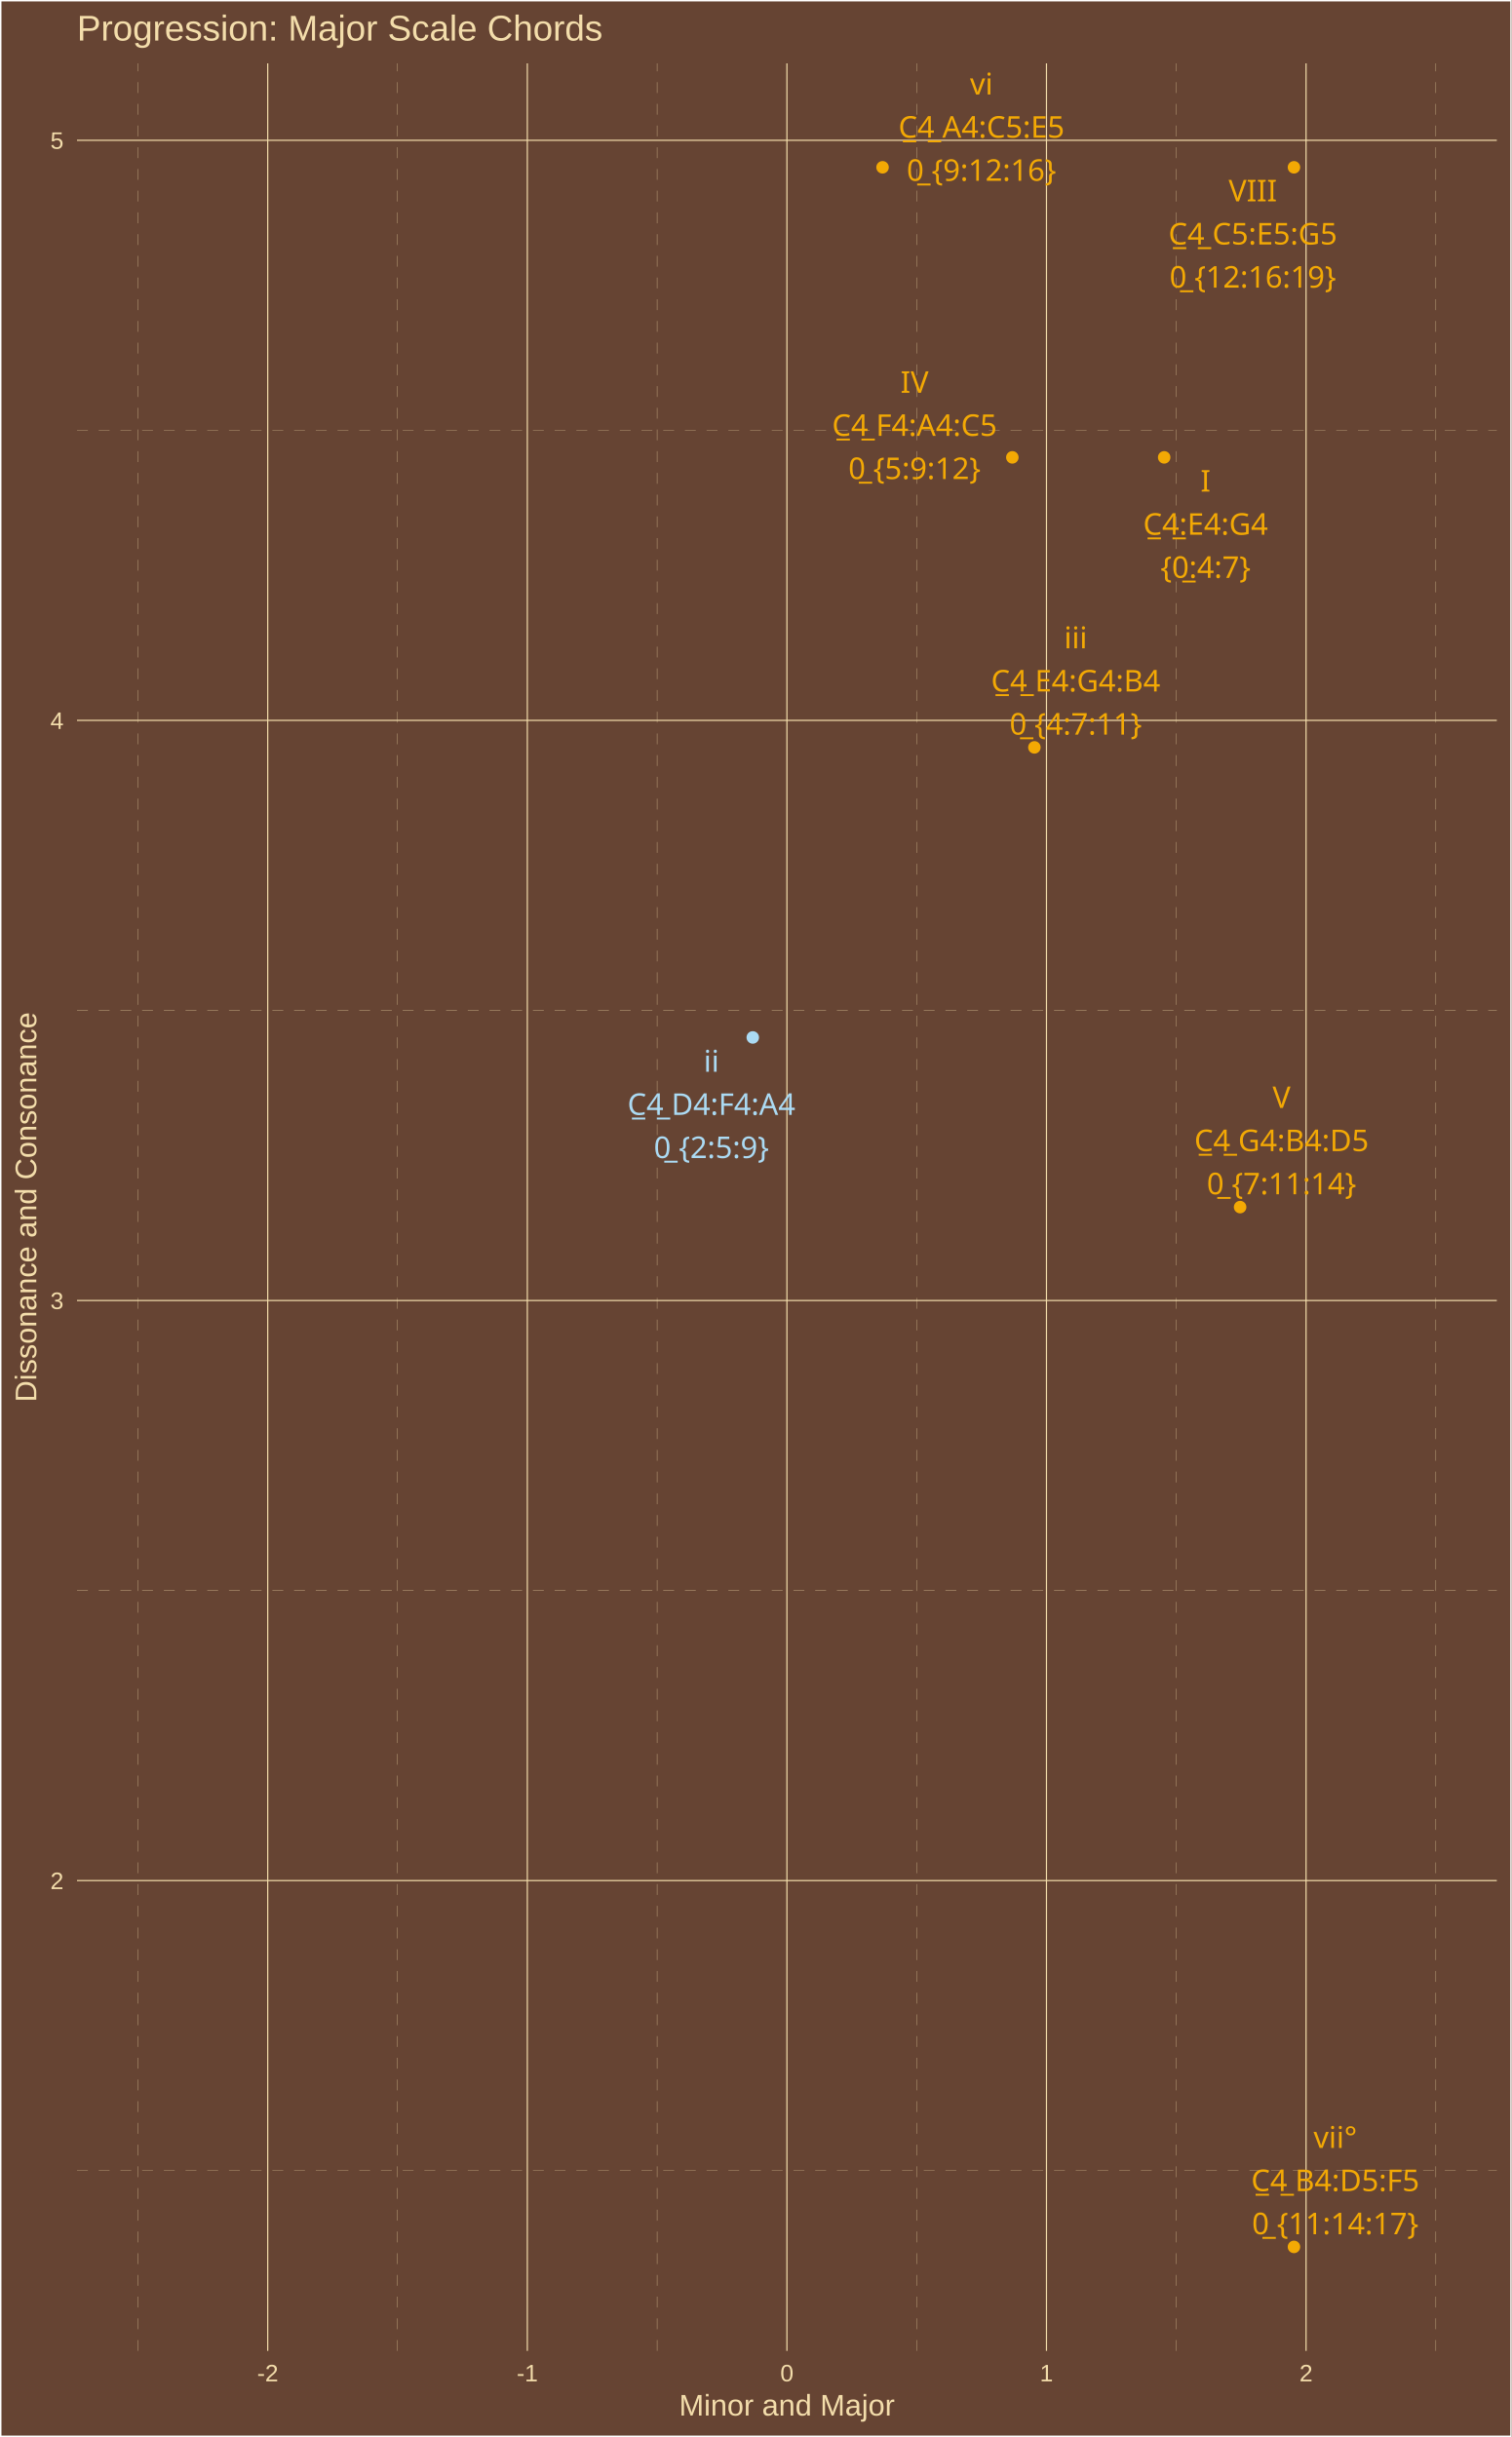
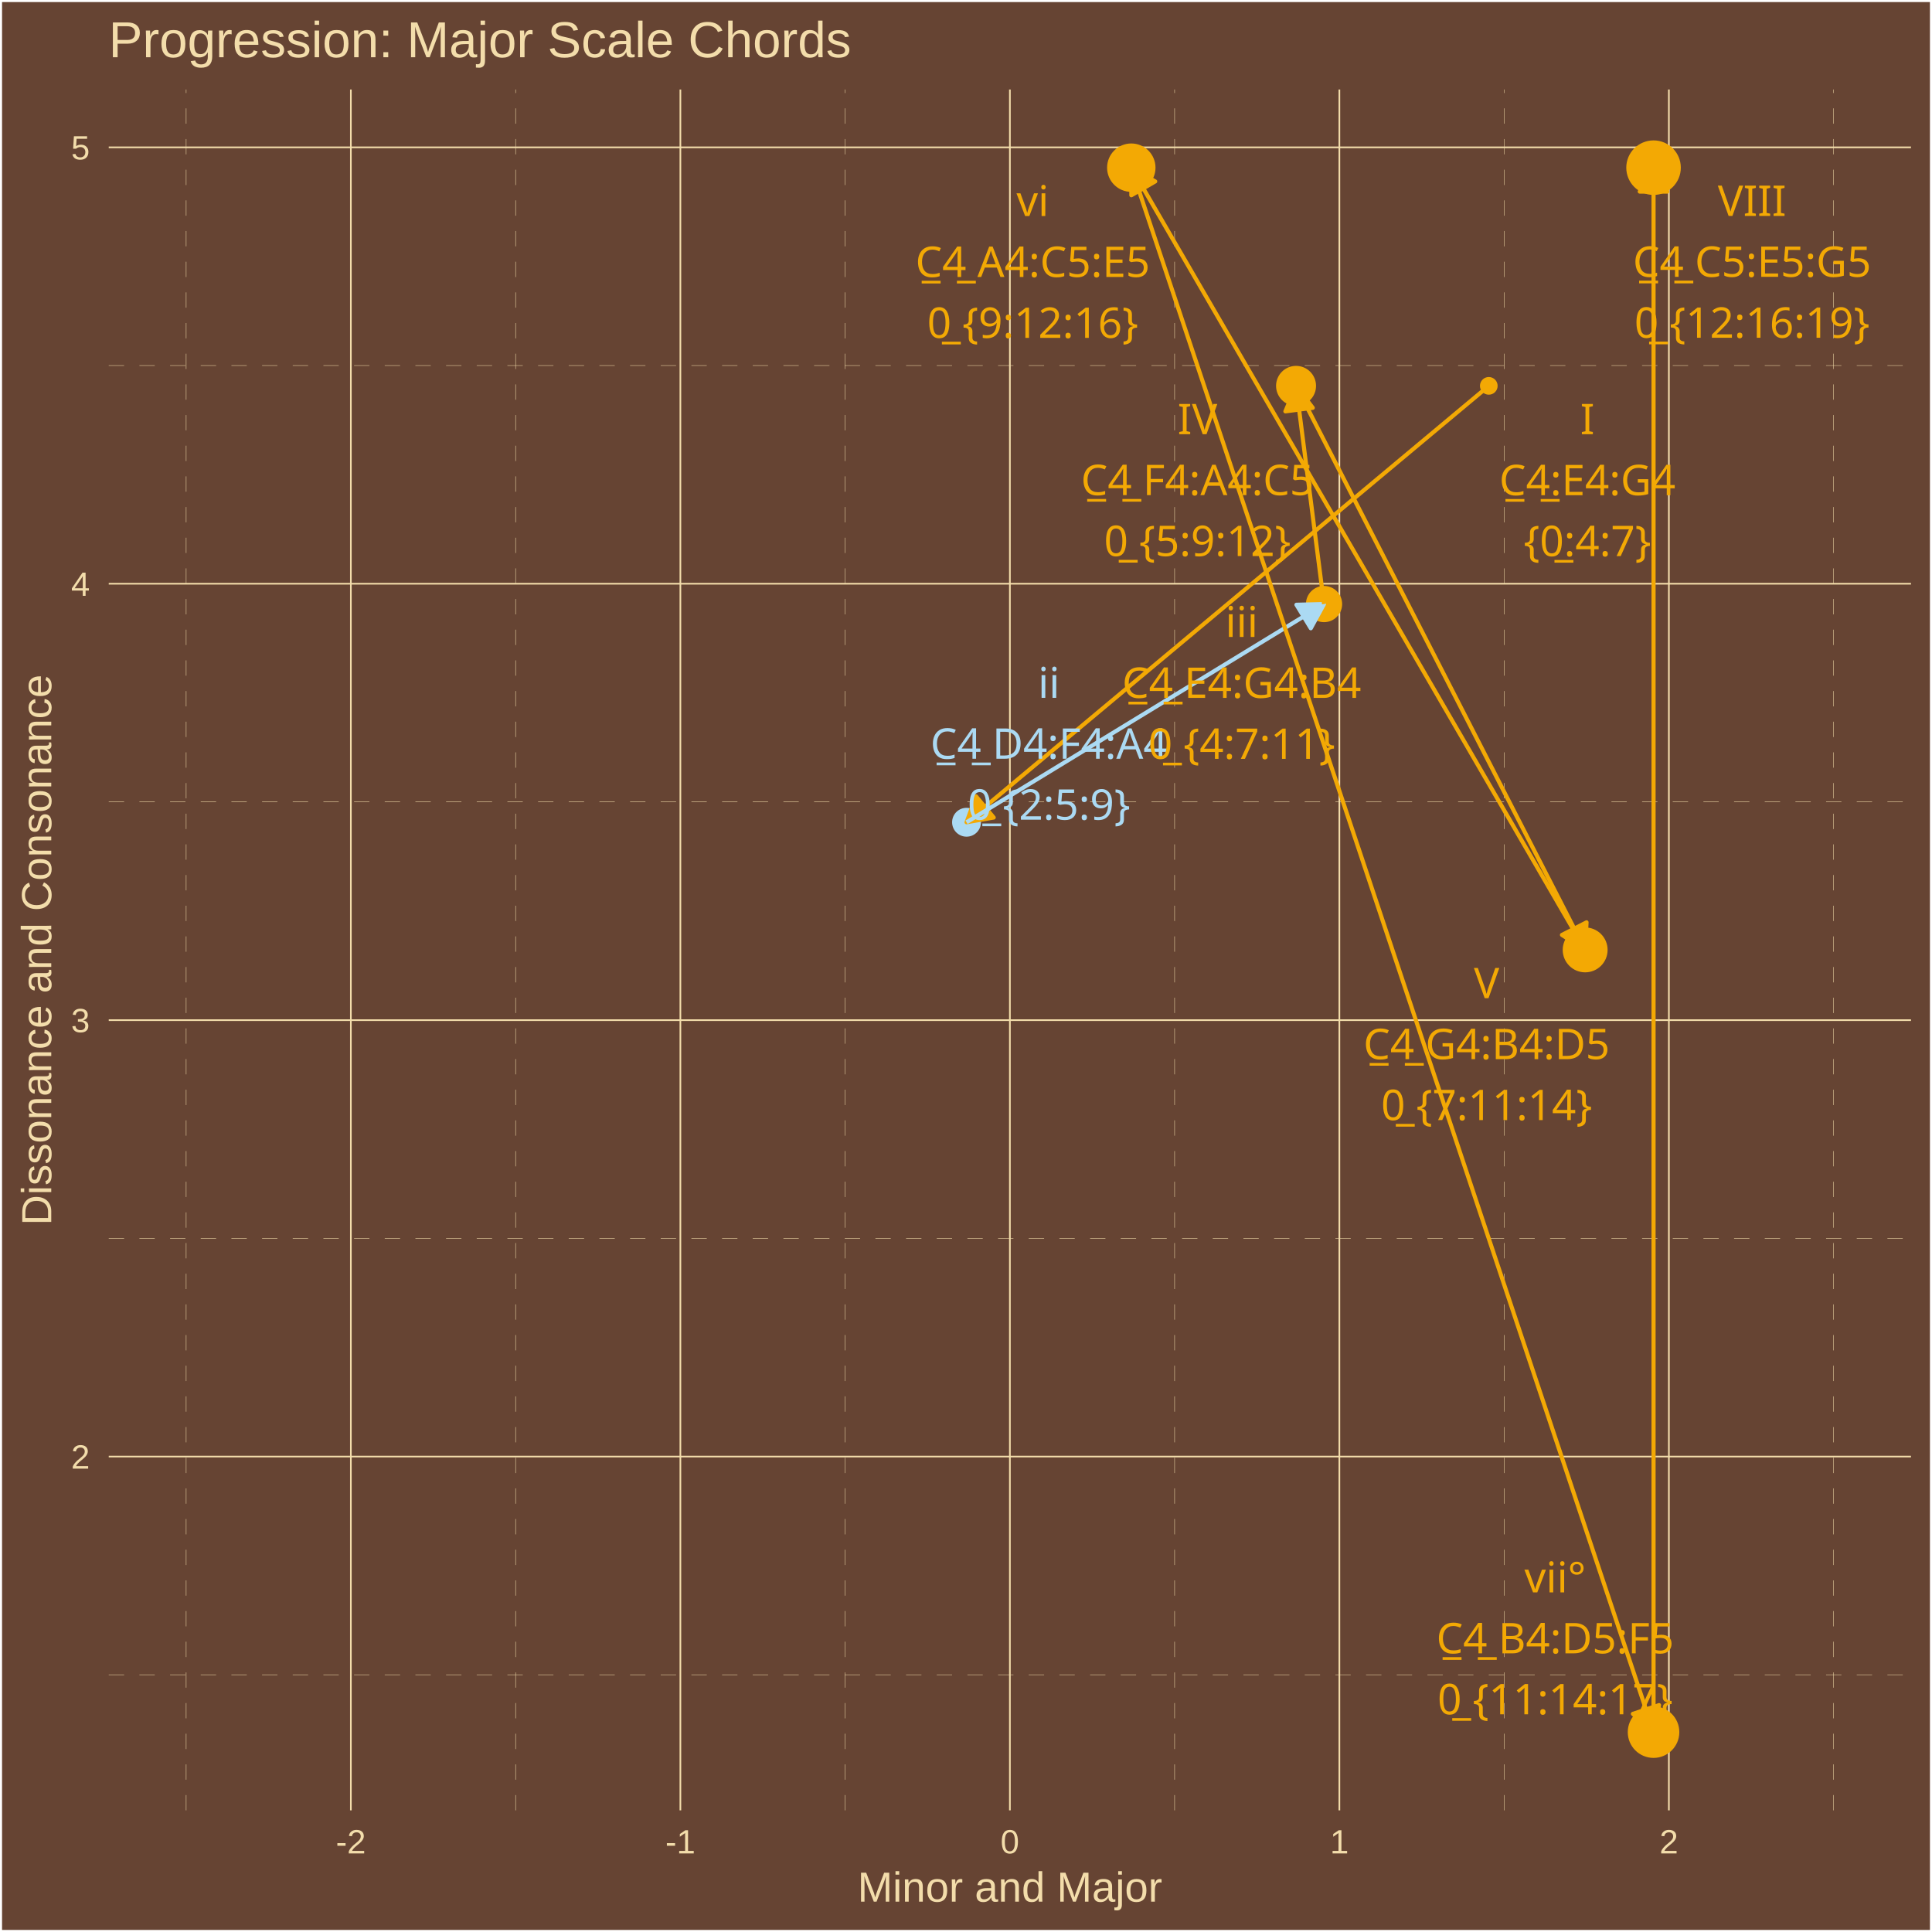
- <svg xmlns="http://www.w3.org/2000/svg" class="svglite" width="557.00pt" height="898.00pt" viewBox="0 0 557.00 898.00">
+ <svg xmlns="http://www.w3.org/2000/svg" class="svglite" width="504.00pt" height="504.00pt" viewBox="0 0 504.00 504.00">
  <defs>
    <style type="text/css">
    .svglite line, .svglite polyline, .svglite polygon, .svglite path, .svglite rect, .svglite circle {
      fill: none;
      stroke: #000000;
      stroke-linecap: round;
      stroke-linejoin: round;
      stroke-miterlimit: 10.00;
    }
    .svglite text {
      white-space: pre;
    }
  </style>
  </defs>
  <rect width="100%" height="100%" style="stroke: none; fill: #664433;" />
  <defs>
-     <clipPath id="cpMC4wMHw1NTcuMDB8MC4wMHw4OTguMDA=">
-       <rect x="0.00" y="0.00" width="557.00" height="898.00" />
+     <clipPath id="cpMC4wMHw1MDQuMDB8MC4wMHw1MDQuMDA=">
+       <rect x="0.00" y="0.00" width="504.00" height="504.00" />
    </clipPath>
  </defs>
-   <g clip-path="url(#cpMC4wMHw1NTcuMDB8MC4wMHw4OTguMDA=)">
-     <rect x="0.00" y="0.00" width="557.00" height="898.00" style="stroke-width: 1.07; stroke: #FFFFFF; fill: #664433;" />
+   <g clip-path="url(#cpMC4wMHw1MDQuMDB8MC4wMHw1MDQuMDA=)">
+     <rect x="0.00" y="-0" width="504.00" height="504.00" style="stroke-width: 1.07; stroke: #FFFFFF; fill: #664433;" />
  </g>
  <defs>
-     <clipPath id="cpMjguMzd8NTUxLjUyfDIzLjM0fDg2Ni4yNw==">
-       <rect x="28.37" y="23.34" width="523.15" height="842.93" />
+     <clipPath id="cpMjguMzd8NDk4LjUyfDIzLjM0fDQ3Mi4yNw==">
+       <rect x="28.37" y="23.34" width="470.15" height="448.93" />
    </clipPath>
  </defs>
-   <g clip-path="url(#cpMjguMzd8NTUxLjUyfDIzLjM0fDg2Ni4yNw==)">
-     <rect x="28.37" y="23.34" width="523.15" height="842.93" style="stroke-width: 1.07; stroke: none; fill: #664433;" />
-     <polyline points="28.37,799.84 551.52,799.84 " style="stroke-width: 0.11; stroke: #F3DDAB; stroke-dasharray: 4.00,4.00; stroke-linecap: butt;" />
-     <polyline points="28.37,586.08 551.52,586.08 " style="stroke-width: 0.11; stroke: #F3DDAB; stroke-dasharray: 4.00,4.00; stroke-linecap: butt;" />
-     <polyline points="28.37,372.33 551.52,372.33 " style="stroke-width: 0.11; stroke: #F3DDAB; stroke-dasharray: 4.00,4.00; stroke-linecap: butt;" />
-     <polyline points="28.37,158.58 551.52,158.58 " style="stroke-width: 0.11; stroke: #F3DDAB; stroke-dasharray: 4.00,4.00; stroke-linecap: butt;" />
-     <polyline points="50.83,866.27 50.83,23.34 " style="stroke-width: 0.11; stroke: #F3DDAB; stroke-dasharray: 4.00,4.00; stroke-linecap: butt;" />
-     <polyline points="146.48,866.27 146.48,23.34 " style="stroke-width: 0.11; stroke: #F3DDAB; stroke-dasharray: 4.00,4.00; stroke-linecap: butt;" />
-     <polyline points="242.12,866.27 242.12,23.34 " style="stroke-width: 0.11; stroke: #F3DDAB; stroke-dasharray: 4.00,4.00; stroke-linecap: butt;" />
-     <polyline points="337.77,866.27 337.77,23.34 " style="stroke-width: 0.11; stroke: #F3DDAB; stroke-dasharray: 4.00,4.00; stroke-linecap: butt;" />
-     <polyline points="433.41,866.27 433.41,23.34 " style="stroke-width: 0.11; stroke: #F3DDAB; stroke-dasharray: 4.00,4.00; stroke-linecap: butt;" />
-     <polyline points="529.06,866.27 529.06,23.34 " style="stroke-width: 0.11; stroke: #F3DDAB; stroke-dasharray: 4.00,4.00; stroke-linecap: butt;" />
-     <polyline points="28.37,692.96 551.52,692.96 " style="stroke-width: 0.43; stroke: #F3DDAB; stroke-linecap: butt;" />
-     <polyline points="28.37,479.21 551.52,479.21 " style="stroke-width: 0.43; stroke: #F3DDAB; stroke-linecap: butt;" />
-     <polyline points="28.37,265.45 551.52,265.45 " style="stroke-width: 0.43; stroke: #F3DDAB; stroke-linecap: butt;" />
-     <polyline points="28.37,51.70 551.52,51.70 " style="stroke-width: 0.43; stroke: #F3DDAB; stroke-linecap: butt;" />
-     <polyline points="98.65,866.27 98.65,23.34 " style="stroke-width: 0.43; stroke: #F3DDAB; stroke-linecap: butt;" />
-     <polyline points="194.30,866.27 194.30,23.34 " style="stroke-width: 0.43; stroke: #F3DDAB; stroke-linecap: butt;" />
-     <polyline points="289.95,866.27 289.95,23.34 " style="stroke-width: 0.43; stroke: #F3DDAB; stroke-linecap: butt;" />
-     <polyline points="385.59,866.27 385.59,23.34 " style="stroke-width: 0.43; stroke: #F3DDAB; stroke-linecap: butt;" />
-     <polyline points="481.24,866.27 481.24,23.34 " style="stroke-width: 0.43; stroke: #F3DDAB; stroke-linecap: butt;" />
-     <circle cx="428.96" cy="168.53" r="1.95" style="stroke-width: 0.71; stroke: #F3A904; fill: #F3A904;" />
-     <circle cx="277.37" cy="382.28" r="1.95" style="stroke-width: 0.71; stroke: #ABDAF3; fill: #ABDAF3;" />
-     <circle cx="381.14" cy="275.40" r="1.95" style="stroke-width: 0.71; stroke: #F3A904; fill: #F3A904;" />
-     <circle cx="373.01" cy="168.53" r="1.95" style="stroke-width: 0.71; stroke: #F3A904; fill: #F3A904;" />
-     <circle cx="456.94" cy="444.80" r="1.95" style="stroke-width: 0.71; stroke: #F3A904; fill: #F3A904;" />
-     <circle cx="325.19" cy="61.65" r="1.95" style="stroke-width: 0.71; stroke: #F3A904; fill: #F3A904;" />
-     <circle cx="476.78" cy="827.95" r="1.95" style="stroke-width: 0.71; stroke: #F3A904; fill: #F3A904;" />
-     <circle cx="476.78" cy="61.65" r="1.95" style="stroke-width: 0.71; stroke: #F3A904; fill: #F3A904;" />
-     <text x="444.21" y="181.14" text-anchor="middle" style="font-size: 11.04px;fill: #F3A904; font-family: &quot;Arial Unicode MS&quot;;" textLength="3.07px" lengthAdjust="spacingAndGlyphs">I</text>
-     <text x="444.21" y="197.04" text-anchor="middle" style="font-size: 11.04px;fill: #F3A904; font-family: &quot;Arial Unicode MS&quot;;" textLength="48.44px" lengthAdjust="spacingAndGlyphs">C̲4̲:E4:G4</text>
-     <text x="444.21" y="212.93" text-anchor="middle" style="font-size: 11.04px;fill: #F3A904; font-family: &quot;Arial Unicode MS&quot;;" textLength="31.91px" lengthAdjust="spacingAndGlyphs">{0̲:4:7}</text>
-     <text x="262.13" y="394.92" text-anchor="middle" style="font-size: 11.04px;fill: #ABDAF3; font-family: &quot;Arial Unicode MS&quot;;" textLength="4.90px" lengthAdjust="spacingAndGlyphs">ii</text>
-     <text x="262.13" y="410.82" text-anchor="middle" style="font-size: 11.04px;fill: #ABDAF3; font-family: &quot;Arial Unicode MS&quot;;" textLength="63.76px" lengthAdjust="spacingAndGlyphs">C̲4̲ D4:F4:A4</text>
-     <text x="262.13" y="426.72" text-anchor="middle" style="font-size: 11.04px;fill: #ABDAF3; font-family: &quot;Arial Unicode MS&quot;;" textLength="41.11px" lengthAdjust="spacingAndGlyphs">0̲ {2:5:9}</text>
-     <text x="396.36" y="238.90" text-anchor="middle" style="font-size: 11.04px;fill: #F3A904; font-family: &quot;Arial Unicode MS&quot;;" textLength="7.34px" lengthAdjust="spacingAndGlyphs">iii</text>
-     <text x="396.36" y="254.80" text-anchor="middle" style="font-size: 11.04px;fill: #F3A904; font-family: &quot;Arial Unicode MS&quot;;" textLength="65.00px" lengthAdjust="spacingAndGlyphs">C̲4̲ E4:G4:B4</text>
-     <text x="396.36" y="270.69" text-anchor="middle" style="font-size: 11.04px;fill: #F3A904; font-family: &quot;Arial Unicode MS&quot;;" textLength="47.25px" lengthAdjust="spacingAndGlyphs">0̲ {4:7:11}</text>
-     <text x="336.97" y="144.73" text-anchor="middle" style="font-size: 11.04px;fill: #F3A904; font-family: &quot;Arial Unicode MS&quot;;" textLength="10.43px" lengthAdjust="spacingAndGlyphs">IV</text>
-     <text x="336.97" y="160.62" text-anchor="middle" style="font-size: 11.04px;fill: #F3A904; font-family: &quot;Arial Unicode MS&quot;;" textLength="63.76px" lengthAdjust="spacingAndGlyphs">C̲4̲ F4:A4:C5</text>
-     <text x="336.97" y="176.52" text-anchor="middle" style="font-size: 11.04px;fill: #F3A904; font-family: &quot;Arial Unicode MS&quot;;" textLength="47.25px" lengthAdjust="spacingAndGlyphs">0̲ {5:9:12}</text>
-     <text x="472.20" y="408.27" text-anchor="middle" style="font-size: 11.04px;fill: #F3A904; font-family: &quot;Arial Unicode MS&quot;;" textLength="7.36px" lengthAdjust="spacingAndGlyphs">V</text>
-     <text x="472.20" y="424.17" text-anchor="middle" style="font-size: 11.04px;fill: #F3A904; font-family: &quot;Arial Unicode MS&quot;;" textLength="65.61px" lengthAdjust="spacingAndGlyphs">C̲4̲ G4:B4:D5</text>
-     <text x="472.20" y="440.07" text-anchor="middle" style="font-size: 11.04px;fill: #F3A904; font-family: &quot;Arial Unicode MS&quot;;" textLength="53.38px" lengthAdjust="spacingAndGlyphs">0̲ {7:11:14}</text>
-     <text x="361.63" y="34.83" text-anchor="middle" style="font-size: 11.04px;fill: #F3A904; font-family: &quot;Arial Unicode MS&quot;;" textLength="7.96px" lengthAdjust="spacingAndGlyphs">vi</text>
-     <text x="361.63" y="50.73" text-anchor="middle" style="font-size: 11.04px;fill: #F3A904; font-family: &quot;Arial Unicode MS&quot;;" textLength="64.38px" lengthAdjust="spacingAndGlyphs">C̲4̲ A4:C5:E5</text>
-     <text x="361.63" y="66.63" text-anchor="middle" style="font-size: 11.04px;fill: #F3A904; font-family: &quot;Arial Unicode MS&quot;;" textLength="53.38px" lengthAdjust="spacingAndGlyphs">0̲ {9:12:16}</text>
-     <text x="492.00" y="791.48" text-anchor="middle" style="font-size: 11.04px;fill: #F3A904; font-family: &quot;Arial Unicode MS&quot;;" textLength="14.82px" lengthAdjust="spacingAndGlyphs">vii°</text>
-     <text x="492.00" y="807.38" text-anchor="middle" style="font-size: 11.04px;fill: #F3A904; font-family: &quot;Arial Unicode MS&quot;;" textLength="63.76px" lengthAdjust="spacingAndGlyphs">C̲4̲ B4:D5:F5</text>
-     <text x="492.00" y="823.28" text-anchor="middle" style="font-size: 11.04px;fill: #F3A904; font-family: &quot;Arial Unicode MS&quot;;" textLength="59.52px" lengthAdjust="spacingAndGlyphs">0̲ {11:14:17}</text>
-     <text x="461.62" y="74.18" text-anchor="middle" style="font-size: 11.04px;fill: #F3A904; font-family: &quot;Arial Unicode MS&quot;;" textLength="16.56px" lengthAdjust="spacingAndGlyphs">VIII</text>
-     <text x="461.62" y="90.08" text-anchor="middle" style="font-size: 11.04px;fill: #F3A904; font-family: &quot;Arial Unicode MS&quot;;" textLength="65.61px" lengthAdjust="spacingAndGlyphs">C̲4̲ C5:E5:G5</text>
-     <text x="461.62" y="105.98" text-anchor="middle" style="font-size: 11.04px;fill: #F3A904; font-family: &quot;Arial Unicode MS&quot;;" textLength="59.52px" lengthAdjust="spacingAndGlyphs">0̲ {12:16:19}</text>
+   <g clip-path="url(#cpMjguMzd8NDk4LjUyfDIzLjM0fDQ3Mi4yNw==)">
+     <rect x="28.37" y="23.34" width="470.15" height="448.93" style="stroke-width: 1.07; stroke: none; fill: #664433;" />
+     <polyline points="28.37,436.89 498.52,436.89 " style="stroke-width: 0.11; stroke: #F3DDAB; stroke-dasharray: 4.00,4.00; stroke-linecap: butt;" />
+     <polyline points="28.37,323.05 498.52,323.05 " style="stroke-width: 0.11; stroke: #F3DDAB; stroke-dasharray: 4.00,4.00; stroke-linecap: butt;" />
+     <polyline points="28.37,209.20 498.52,209.20 " style="stroke-width: 0.11; stroke: #F3DDAB; stroke-dasharray: 4.00,4.00; stroke-linecap: butt;" />
+     <polyline points="28.37,95.36 498.52,95.36 " style="stroke-width: 0.11; stroke: #F3DDAB; stroke-dasharray: 4.00,4.00; stroke-linecap: butt;" />
+     <polyline points="48.56,472.27 48.56,23.34 " style="stroke-width: 0.11; stroke: #F3DDAB; stroke-dasharray: 4.00,4.00; stroke-linecap: butt;" />
+     <polyline points="134.51,472.27 134.51,23.34 " style="stroke-width: 0.11; stroke: #F3DDAB; stroke-dasharray: 4.00,4.00; stroke-linecap: butt;" />
+     <polyline points="220.47,472.27 220.47,23.34 " style="stroke-width: 0.11; stroke: #F3DDAB; stroke-dasharray: 4.00,4.00; stroke-linecap: butt;" />
+     <polyline points="306.42,472.27 306.42,23.34 " style="stroke-width: 0.11; stroke: #F3DDAB; stroke-dasharray: 4.00,4.00; stroke-linecap: butt;" />
+     <polyline points="392.38,472.27 392.38,23.34 " style="stroke-width: 0.11; stroke: #F3DDAB; stroke-dasharray: 4.00,4.00; stroke-linecap: butt;" />
+     <polyline points="478.34,472.27 478.34,23.34 " style="stroke-width: 0.11; stroke: #F3DDAB; stroke-dasharray: 4.00,4.00; stroke-linecap: butt;" />
+     <polyline points="28.37,379.97 498.52,379.97 " style="stroke-width: 0.43; stroke: #F3DDAB; stroke-linecap: butt;" />
+     <polyline points="28.37,266.13 498.52,266.13 " style="stroke-width: 0.43; stroke: #F3DDAB; stroke-linecap: butt;" />
+     <polyline points="28.37,152.28 498.52,152.28 " style="stroke-width: 0.43; stroke: #F3DDAB; stroke-linecap: butt;" />
+     <polyline points="28.37,38.44 498.52,38.44 " style="stroke-width: 0.43; stroke: #F3DDAB; stroke-linecap: butt;" />
+     <polyline points="91.53,472.27 91.53,23.34 " style="stroke-width: 0.43; stroke: #F3DDAB; stroke-linecap: butt;" />
+     <polyline points="177.49,472.27 177.49,23.34 " style="stroke-width: 0.43; stroke: #F3DDAB; stroke-linecap: butt;" />
+     <polyline points="263.45,472.27 263.45,23.34 " style="stroke-width: 0.43; stroke: #F3DDAB; stroke-linecap: butt;" />
+     <polyline points="349.40,472.27 349.40,23.34 " style="stroke-width: 0.43; stroke: #F3DDAB; stroke-linecap: butt;" />
+     <polyline points="435.36,472.27 435.36,23.34 " style="stroke-width: 0.43; stroke: #F3DDAB; stroke-linecap: butt;" />
+     <circle cx="388.38" cy="100.66" r="1.95" style="stroke-width: 0.71; stroke: #F3A904; fill: #F3A904;" />
+     <circle cx="252.14" cy="214.50" r="1.95" style="stroke-width: 0.71; stroke: #ABDAF3; fill: #ABDAF3;" />
+     <circle cx="345.40" cy="157.58" r="1.95" style="stroke-width: 0.71; stroke: #F3A904; fill: #F3A904;" />
+     <circle cx="338.10" cy="100.66" r="1.95" style="stroke-width: 0.71; stroke: #F3A904; fill: #F3A904;" />
+     <circle cx="413.52" cy="247.80" r="1.95" style="stroke-width: 0.71; stroke: #F3A904; fill: #F3A904;" />
+     <circle cx="295.12" cy="43.74" r="1.95" style="stroke-width: 0.71; stroke: #F3A904; fill: #F3A904;" />
+     <circle cx="431.36" cy="451.86" r="1.95" style="stroke-width: 0.71; stroke: #F3A904; fill: #F3A904;" />
+     <circle cx="431.36" cy="43.74" r="1.95" style="stroke-width: 0.71; stroke: #F3A904; fill: #F3A904;" />
+     <circle cx="388.38" cy="100.66" r="1.42" style="stroke-width: 0.71; stroke: #F3A904; fill: #F3A904;" />
+     <circle cx="252.14" cy="214.50" r="3.41" style="stroke-width: 0.71; stroke: #ABDAF3; fill: #ABDAF3;" />
+     <circle cx="345.40" cy="157.58" r="4.37" style="stroke-width: 0.71; stroke: #F3A904; fill: #F3A904;" />
+     <circle cx="338.10" cy="100.66" r="4.86" style="stroke-width: 0.71; stroke: #F3A904; fill: #F3A904;" />
+     <circle cx="413.52" cy="247.80" r="5.50" style="stroke-width: 0.71; stroke: #F3A904; fill: #F3A904;" />
+     <circle cx="295.12" cy="43.74" r="5.96" style="stroke-width: 0.71; stroke: #F3A904; fill: #F3A904;" />
+     <circle cx="431.36" cy="451.86" r="6.37" style="stroke-width: 0.71; stroke: #F3A904; fill: #F3A904;" />
+     <circle cx="431.36" cy="43.74" r="6.76" style="stroke-width: 0.71; stroke: #F3A904; fill: #F3A904;" />
+     <line x1="388.38" y1="100.66" x2="252.14" y2="214.50" style="stroke-width: 1.07; stroke: #F3A904; stroke-linecap: butt;" />
+     <polygon points="254.62,207.74 252.14,214.50 259.23,213.27 " style="stroke-width: 1.07; stroke: #F3A904; stroke-linecap: butt; fill: #F3A904;" />
+     <line x1="252.14" y1="214.50" x2="345.40" y2="157.58" style="stroke-width: 1.07; stroke: #ABDAF3; stroke-linecap: butt;" />
+     <polygon points="341.95,163.90 345.40,157.58 338.20,157.76 " style="stroke-width: 1.07; stroke: #ABDAF3; stroke-linecap: butt; fill: #ABDAF3;" />
+     <line x1="345.40" y1="157.58" x2="338.10" y2="100.66" style="stroke-width: 1.07; stroke: #F3A904; stroke-linecap: butt;" />
+     <polygon points="342.46,106.39 338.10,100.66 335.32,107.31 " style="stroke-width: 1.07; stroke: #F3A904; stroke-linecap: butt; fill: #F3A904;" />
+     <line x1="338.10" y1="100.66" x2="413.52" y2="247.80" style="stroke-width: 1.07; stroke: #F3A904; stroke-linecap: butt;" />
+     <polygon points="407.47,243.89 413.52,247.80 413.88,240.61 " style="stroke-width: 1.07; stroke: #F3A904; stroke-linecap: butt; fill: #F3A904;" />
+     <line x1="413.52" y1="247.80" x2="295.12" y2="43.74" style="stroke-width: 1.07; stroke: #F3A904; stroke-linecap: butt;" />
+     <polygon points="301.36,47.33 295.12,43.74 295.13,50.94 " style="stroke-width: 1.07; stroke: #F3A904; stroke-linecap: butt; fill: #F3A904;" />
+     <line x1="295.12" y1="43.74" x2="431.36" y2="451.86" style="stroke-width: 1.07; stroke: #F3A904; stroke-linecap: butt;" />
+     <polygon points="425.97,447.09 431.36,451.86 432.80,444.81 " style="stroke-width: 1.07; stroke: #F3A904; stroke-linecap: butt; fill: #F3A904;" />
+     <line x1="431.36" y1="451.86" x2="431.36" y2="43.74" style="stroke-width: 1.07; stroke: #F3A904; stroke-linecap: butt;" />
+     <polygon points="434.96,49.98 431.36,43.74 427.76,49.98 " style="stroke-width: 1.07; stroke: #F3A904; stroke-linecap: butt; fill: #F3A904;" />
+     <text x="414.10" y="113.28" text-anchor="middle" style="font-size: 11.04px;fill: #F3A904; font-family: &quot;Arial Unicode MS&quot;;" textLength="3.07px" lengthAdjust="spacingAndGlyphs">I</text>
+     <text x="414.10" y="129.18" text-anchor="middle" style="font-size: 11.04px;fill: #F3A904; font-family: &quot;Arial Unicode MS&quot;;" textLength="48.44px" lengthAdjust="spacingAndGlyphs">C̲4̲:E4:G4</text>
+     <text x="414.10" y="145.08" text-anchor="middle" style="font-size: 11.04px;fill: #F3A904; font-family: &quot;Arial Unicode MS&quot;;" textLength="31.91px" lengthAdjust="spacingAndGlyphs">{0̲:4:7}</text>
+     <text x="273.63" y="182.04" text-anchor="middle" style="font-size: 11.04px;fill: #ABDAF3; font-family: &quot;Arial Unicode MS&quot;;" textLength="4.90px" lengthAdjust="spacingAndGlyphs">ii</text>
+     <text x="273.63" y="197.93" text-anchor="middle" style="font-size: 11.04px;fill: #ABDAF3; font-family: &quot;Arial Unicode MS&quot;;" textLength="63.76px" lengthAdjust="spacingAndGlyphs">C̲4̲ D4:F4:A4</text>
+     <text x="273.63" y="213.83" text-anchor="middle" style="font-size: 11.04px;fill: #ABDAF3; font-family: &quot;Arial Unicode MS&quot;;" textLength="41.11px" lengthAdjust="spacingAndGlyphs">0̲ {2:5:9}</text>
+     <text x="323.92" y="166.16" text-anchor="middle" style="font-size: 11.04px;fill: #F3A904; font-family: &quot;Arial Unicode MS&quot;;" textLength="7.34px" lengthAdjust="spacingAndGlyphs">iii</text>
+     <text x="323.92" y="182.06" text-anchor="middle" style="font-size: 11.04px;fill: #F3A904; font-family: &quot;Arial Unicode MS&quot;;" textLength="65.00px" lengthAdjust="spacingAndGlyphs">C̲4̲ E4:G4:B4</text>
+     <text x="323.92" y="197.96" text-anchor="middle" style="font-size: 11.04px;fill: #F3A904; font-family: &quot;Arial Unicode MS&quot;;" textLength="47.25px" lengthAdjust="spacingAndGlyphs">0̲ {4:7:11}</text>
+     <text x="312.37" y="113.27" text-anchor="middle" style="font-size: 11.04px;fill: #F3A904; font-family: &quot;Arial Unicode MS&quot;;" textLength="10.43px" lengthAdjust="spacingAndGlyphs">IV</text>
+     <text x="312.37" y="129.16" text-anchor="middle" style="font-size: 11.04px;fill: #F3A904; font-family: &quot;Arial Unicode MS&quot;;" textLength="63.76px" lengthAdjust="spacingAndGlyphs">C̲4̲ F4:A4:C5</text>
+     <text x="312.37" y="145.06" text-anchor="middle" style="font-size: 11.04px;fill: #F3A904; font-family: &quot;Arial Unicode MS&quot;;" textLength="47.25px" lengthAdjust="spacingAndGlyphs">0̲ {5:9:12}</text>
+     <text x="387.81" y="260.40" text-anchor="middle" style="font-size: 11.04px;fill: #F3A904; font-family: &quot;Arial Unicode MS&quot;;" textLength="7.36px" lengthAdjust="spacingAndGlyphs">V</text>
+     <text x="387.81" y="276.30" text-anchor="middle" style="font-size: 11.04px;fill: #F3A904; font-family: &quot;Arial Unicode MS&quot;;" textLength="65.61px" lengthAdjust="spacingAndGlyphs">C̲4̲ G4:B4:D5</text>
+     <text x="387.81" y="292.20" text-anchor="middle" style="font-size: 11.04px;fill: #F3A904; font-family: &quot;Arial Unicode MS&quot;;" textLength="53.38px" lengthAdjust="spacingAndGlyphs">0̲ {7:11:14}</text>
+     <text x="269.40" y="56.35" text-anchor="middle" style="font-size: 11.04px;fill: #F3A904; font-family: &quot;Arial Unicode MS&quot;;" textLength="7.96px" lengthAdjust="spacingAndGlyphs">vi</text>
+     <text x="269.40" y="72.25" text-anchor="middle" style="font-size: 11.04px;fill: #F3A904; font-family: &quot;Arial Unicode MS&quot;;" textLength="64.38px" lengthAdjust="spacingAndGlyphs">C̲4̲ A4:C5:E5</text>
+     <text x="269.40" y="88.14" text-anchor="middle" style="font-size: 11.04px;fill: #F3A904; font-family: &quot;Arial Unicode MS&quot;;" textLength="53.38px" lengthAdjust="spacingAndGlyphs">0̲ {9:12:16}</text>
+     <text x="405.69" y="415.40" text-anchor="middle" style="font-size: 11.04px;fill: #F3A904; font-family: &quot;Arial Unicode MS&quot;;" textLength="14.82px" lengthAdjust="spacingAndGlyphs">vii°</text>
+     <text x="405.69" y="431.30" text-anchor="middle" style="font-size: 11.04px;fill: #F3A904; font-family: &quot;Arial Unicode MS&quot;;" textLength="63.76px" lengthAdjust="spacingAndGlyphs">C̲4̲ B4:D5:F5</text>
+     <text x="405.69" y="447.20" text-anchor="middle" style="font-size: 11.04px;fill: #F3A904; font-family: &quot;Arial Unicode MS&quot;;" textLength="59.52px" lengthAdjust="spacingAndGlyphs">0̲ {11:14:17}</text>
+     <text x="457.05" y="56.32" text-anchor="middle" style="font-size: 11.04px;fill: #F3A904; font-family: &quot;Arial Unicode MS&quot;;" textLength="16.56px" lengthAdjust="spacingAndGlyphs">VIII</text>
+     <text x="457.05" y="72.21" text-anchor="middle" style="font-size: 11.04px;fill: #F3A904; font-family: &quot;Arial Unicode MS&quot;;" textLength="65.61px" lengthAdjust="spacingAndGlyphs">C̲4̲ C5:E5:G5</text>
+     <text x="457.05" y="88.11" text-anchor="middle" style="font-size: 11.04px;fill: #F3A904; font-family: &quot;Arial Unicode MS&quot;;" textLength="59.52px" lengthAdjust="spacingAndGlyphs">0̲ {12:16:19}</text>
  </g>
-   <g clip-path="url(#cpMC4wMHw1NTcuMDB8MC4wMHw4OTguMDA=)">
-     <text x="23.44" y="696.12" text-anchor="end" style="font-size: 8.80px;fill: #F3DDAB; font-family: &quot;Arial&quot;;" textLength="4.90px" lengthAdjust="spacingAndGlyphs">2</text>
-     <text x="23.44" y="482.36" text-anchor="end" style="font-size: 8.80px;fill: #F3DDAB; font-family: &quot;Arial&quot;;" textLength="4.90px" lengthAdjust="spacingAndGlyphs">3</text>
-     <text x="23.44" y="268.61" text-anchor="end" style="font-size: 8.80px;fill: #F3DDAB; font-family: &quot;Arial&quot;;" textLength="4.90px" lengthAdjust="spacingAndGlyphs">4</text>
-     <text x="23.44" y="54.85" text-anchor="end" style="font-size: 8.80px;fill: #F3DDAB; font-family: &quot;Arial&quot;;" textLength="4.90px" lengthAdjust="spacingAndGlyphs">5</text>
-     <text x="98.65" y="877.50" text-anchor="middle" style="font-size: 8.80px;fill: #F3DDAB; font-family: &quot;Arial&quot;;" textLength="7.83px" lengthAdjust="spacingAndGlyphs">-2</text>
-     <text x="194.30" y="877.50" text-anchor="middle" style="font-size: 8.80px;fill: #F3DDAB; font-family: &quot;Arial&quot;;" textLength="7.83px" lengthAdjust="spacingAndGlyphs">-1</text>
-     <text x="289.95" y="877.50" text-anchor="middle" style="font-size: 8.80px;fill: #F3DDAB; font-family: &quot;Arial&quot;;" textLength="4.90px" lengthAdjust="spacingAndGlyphs">0</text>
-     <text x="385.59" y="877.50" text-anchor="middle" style="font-size: 8.80px;fill: #F3DDAB; font-family: &quot;Arial&quot;;" textLength="4.90px" lengthAdjust="spacingAndGlyphs">1</text>
-     <text x="481.24" y="877.50" text-anchor="middle" style="font-size: 8.80px;fill: #F3DDAB; font-family: &quot;Arial&quot;;" textLength="4.90px" lengthAdjust="spacingAndGlyphs">2</text>
-     <text x="289.95" y="890.09" text-anchor="middle" style="font-size: 11.00px;fill: #F3DDAB; font-family: &quot;Arial&quot;;" textLength="79.49px" lengthAdjust="spacingAndGlyphs">Minor and Major</text>
-     <text transform="translate(13.37,444.80) rotate(-90)" text-anchor="middle" style="font-size: 11.00px;fill: #F3DDAB; font-family: &quot;Arial&quot;;" textLength="143.73px" lengthAdjust="spacingAndGlyphs">Dissonance and Consonance</text>
+   <g clip-path="url(#cpMC4wMHw1MDQuMDB8MC4wMHw1MDQuMDA=)">
+     <text x="23.44" y="383.12" text-anchor="end" style="font-size: 8.80px;fill: #F3DDAB; font-family: &quot;Arial&quot;;" textLength="4.90px" lengthAdjust="spacingAndGlyphs">2</text>
+     <text x="23.44" y="269.28" text-anchor="end" style="font-size: 8.80px;fill: #F3DDAB; font-family: &quot;Arial&quot;;" textLength="4.90px" lengthAdjust="spacingAndGlyphs">3</text>
+     <text x="23.44" y="155.44" text-anchor="end" style="font-size: 8.80px;fill: #F3DDAB; font-family: &quot;Arial&quot;;" textLength="4.90px" lengthAdjust="spacingAndGlyphs">4</text>
+     <text x="23.44" y="41.60" text-anchor="end" style="font-size: 8.80px;fill: #F3DDAB; font-family: &quot;Arial&quot;;" textLength="4.90px" lengthAdjust="spacingAndGlyphs">5</text>
+     <text x="91.53" y="483.50" text-anchor="middle" style="font-size: 8.80px;fill: #F3DDAB; font-family: &quot;Arial&quot;;" textLength="7.83px" lengthAdjust="spacingAndGlyphs">-2</text>
+     <text x="177.49" y="483.50" text-anchor="middle" style="font-size: 8.80px;fill: #F3DDAB; font-family: &quot;Arial&quot;;" textLength="7.83px" lengthAdjust="spacingAndGlyphs">-1</text>
+     <text x="263.45" y="483.50" text-anchor="middle" style="font-size: 8.80px;fill: #F3DDAB; font-family: &quot;Arial&quot;;" textLength="4.90px" lengthAdjust="spacingAndGlyphs">0</text>
+     <text x="349.40" y="483.50" text-anchor="middle" style="font-size: 8.80px;fill: #F3DDAB; font-family: &quot;Arial&quot;;" textLength="4.90px" lengthAdjust="spacingAndGlyphs">1</text>
+     <text x="435.36" y="483.50" text-anchor="middle" style="font-size: 8.80px;fill: #F3DDAB; font-family: &quot;Arial&quot;;" textLength="4.90px" lengthAdjust="spacingAndGlyphs">2</text>
+     <text x="263.45" y="496.09" text-anchor="middle" style="font-size: 11.00px;fill: #F3DDAB; font-family: &quot;Arial&quot;;" textLength="79.49px" lengthAdjust="spacingAndGlyphs">Minor and Major</text>
+     <text transform="translate(13.37,247.80) rotate(-90)" text-anchor="middle" style="font-size: 11.00px;fill: #F3DDAB; font-family: &quot;Arial&quot;;" textLength="143.73px" lengthAdjust="spacingAndGlyphs">Dissonance and Consonance</text>
    <text x="28.37" y="14.94" style="font-size: 13.20px;fill: #F3DDAB; font-family: &quot;Arial&quot;;" textLength="193.55px" lengthAdjust="spacingAndGlyphs">Progression: Major Scale Chords</text>
  </g>
</svg>
